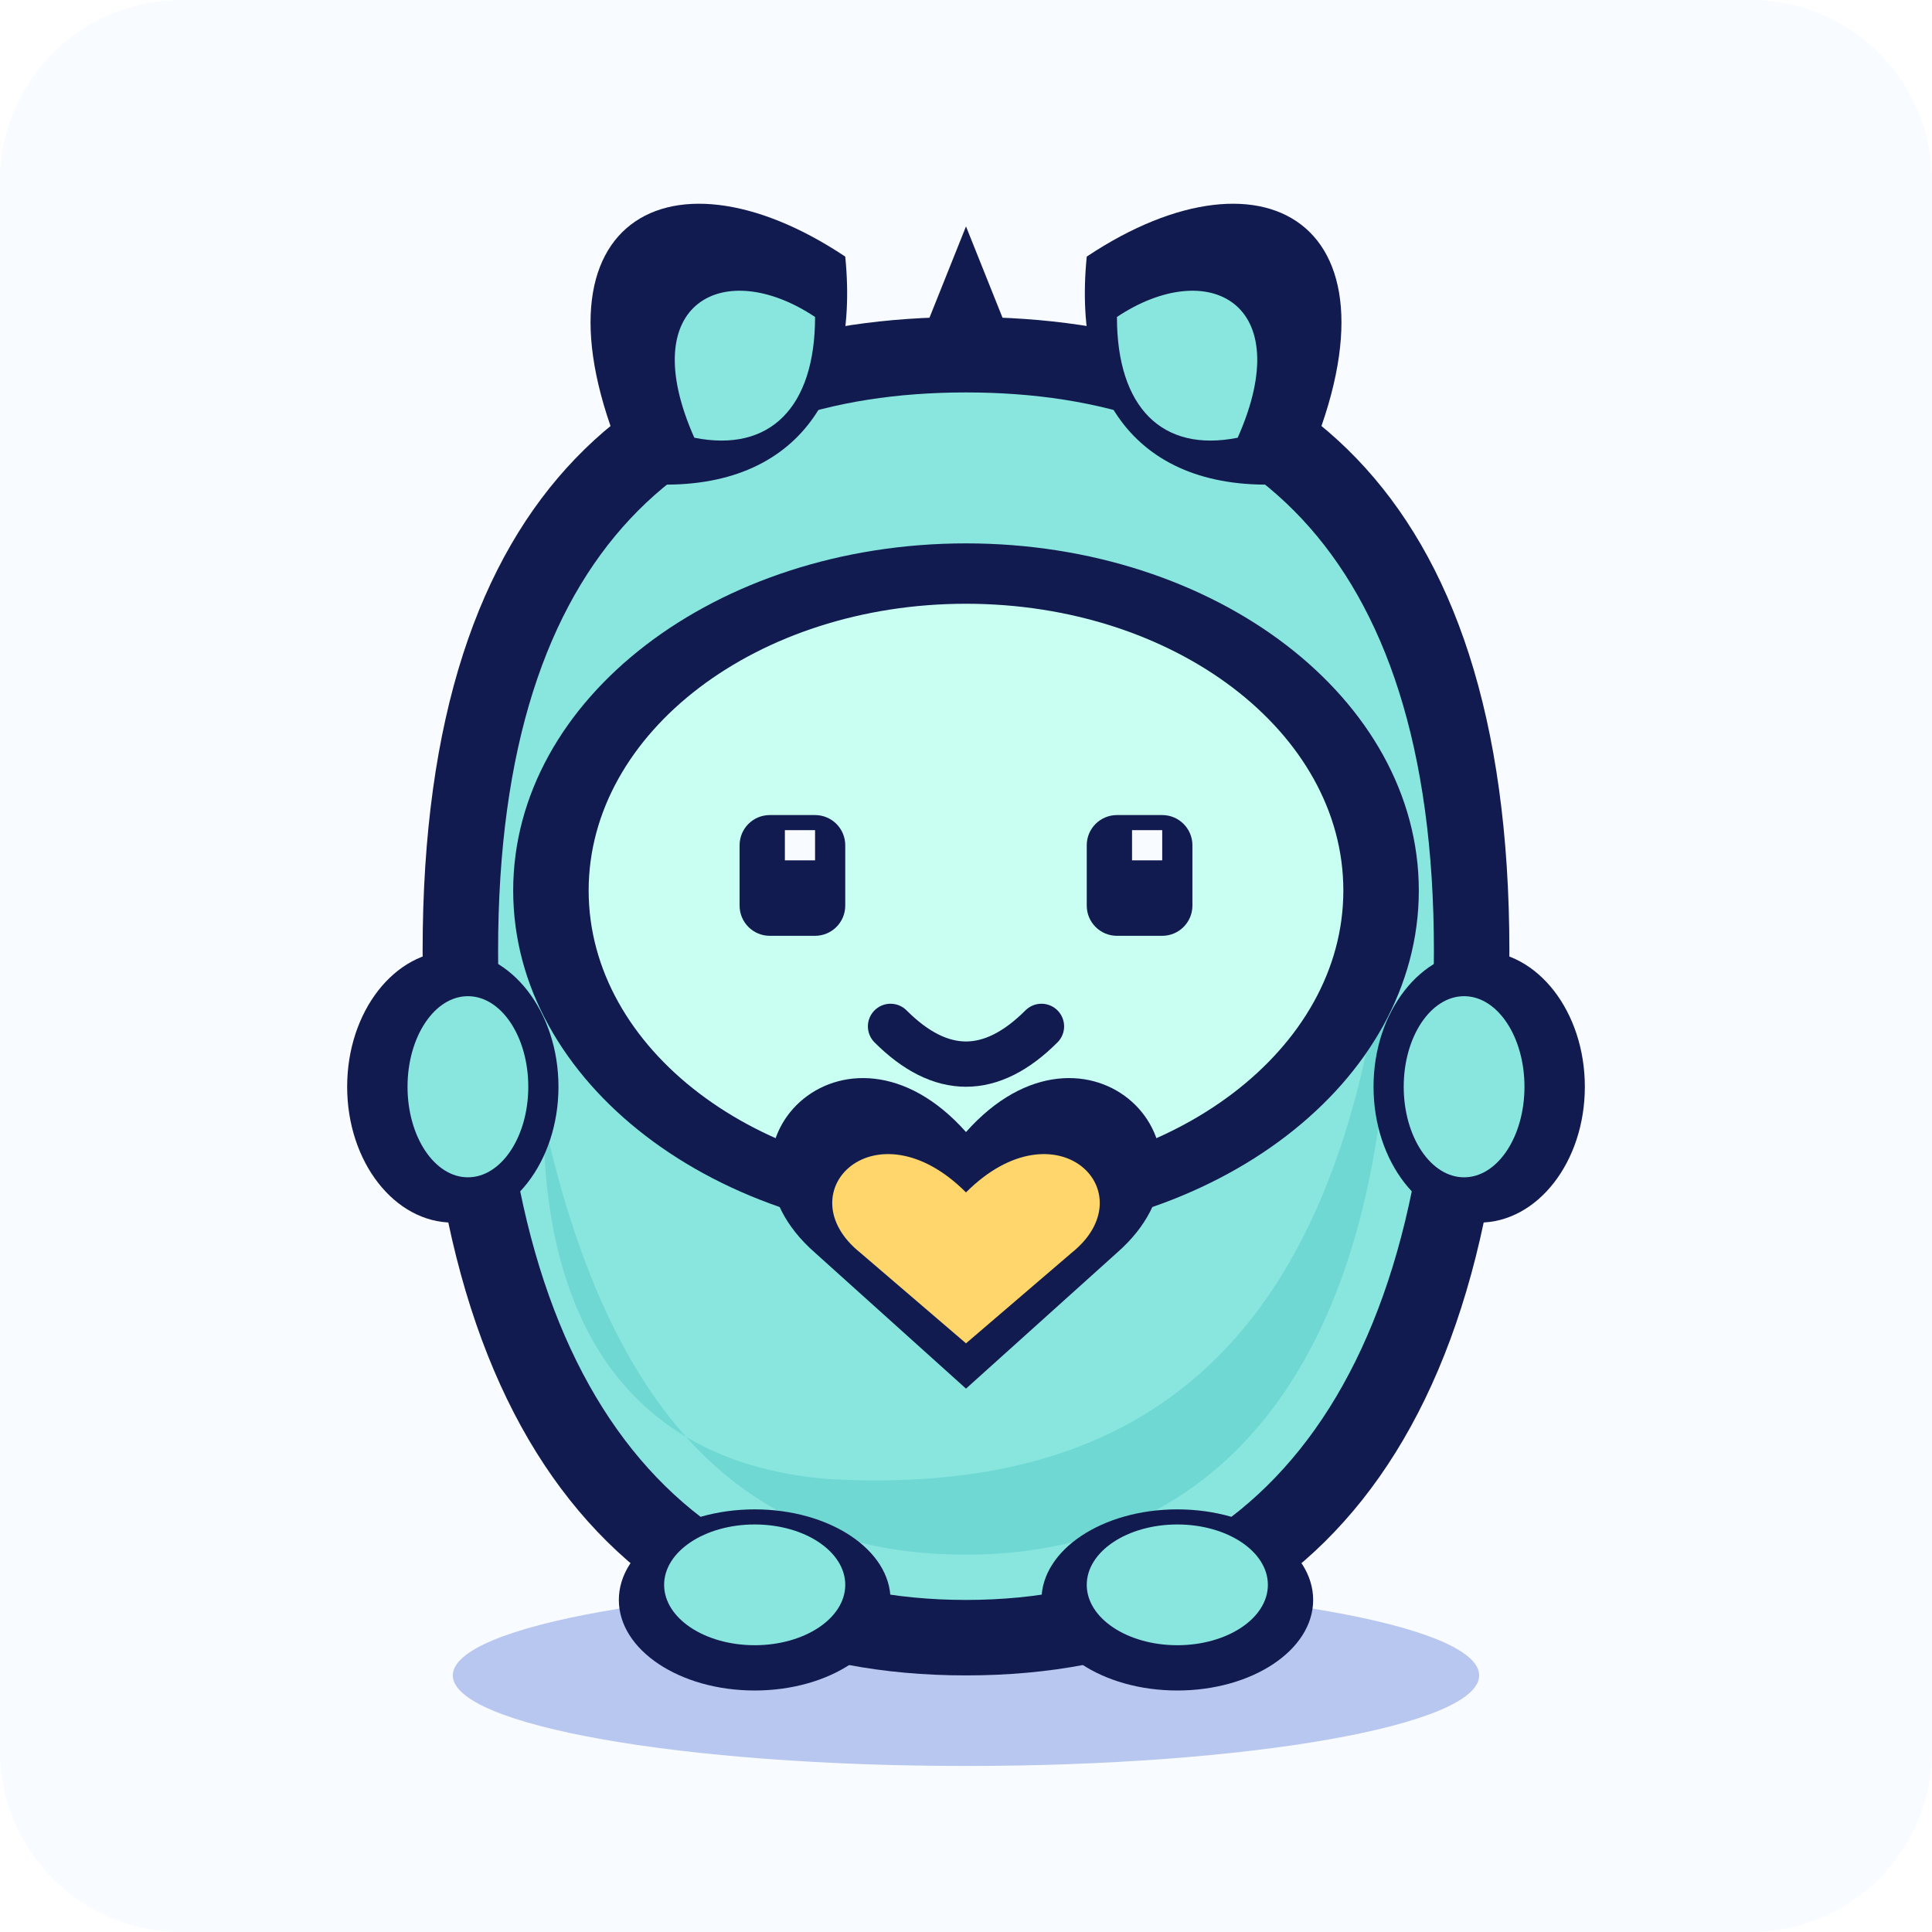
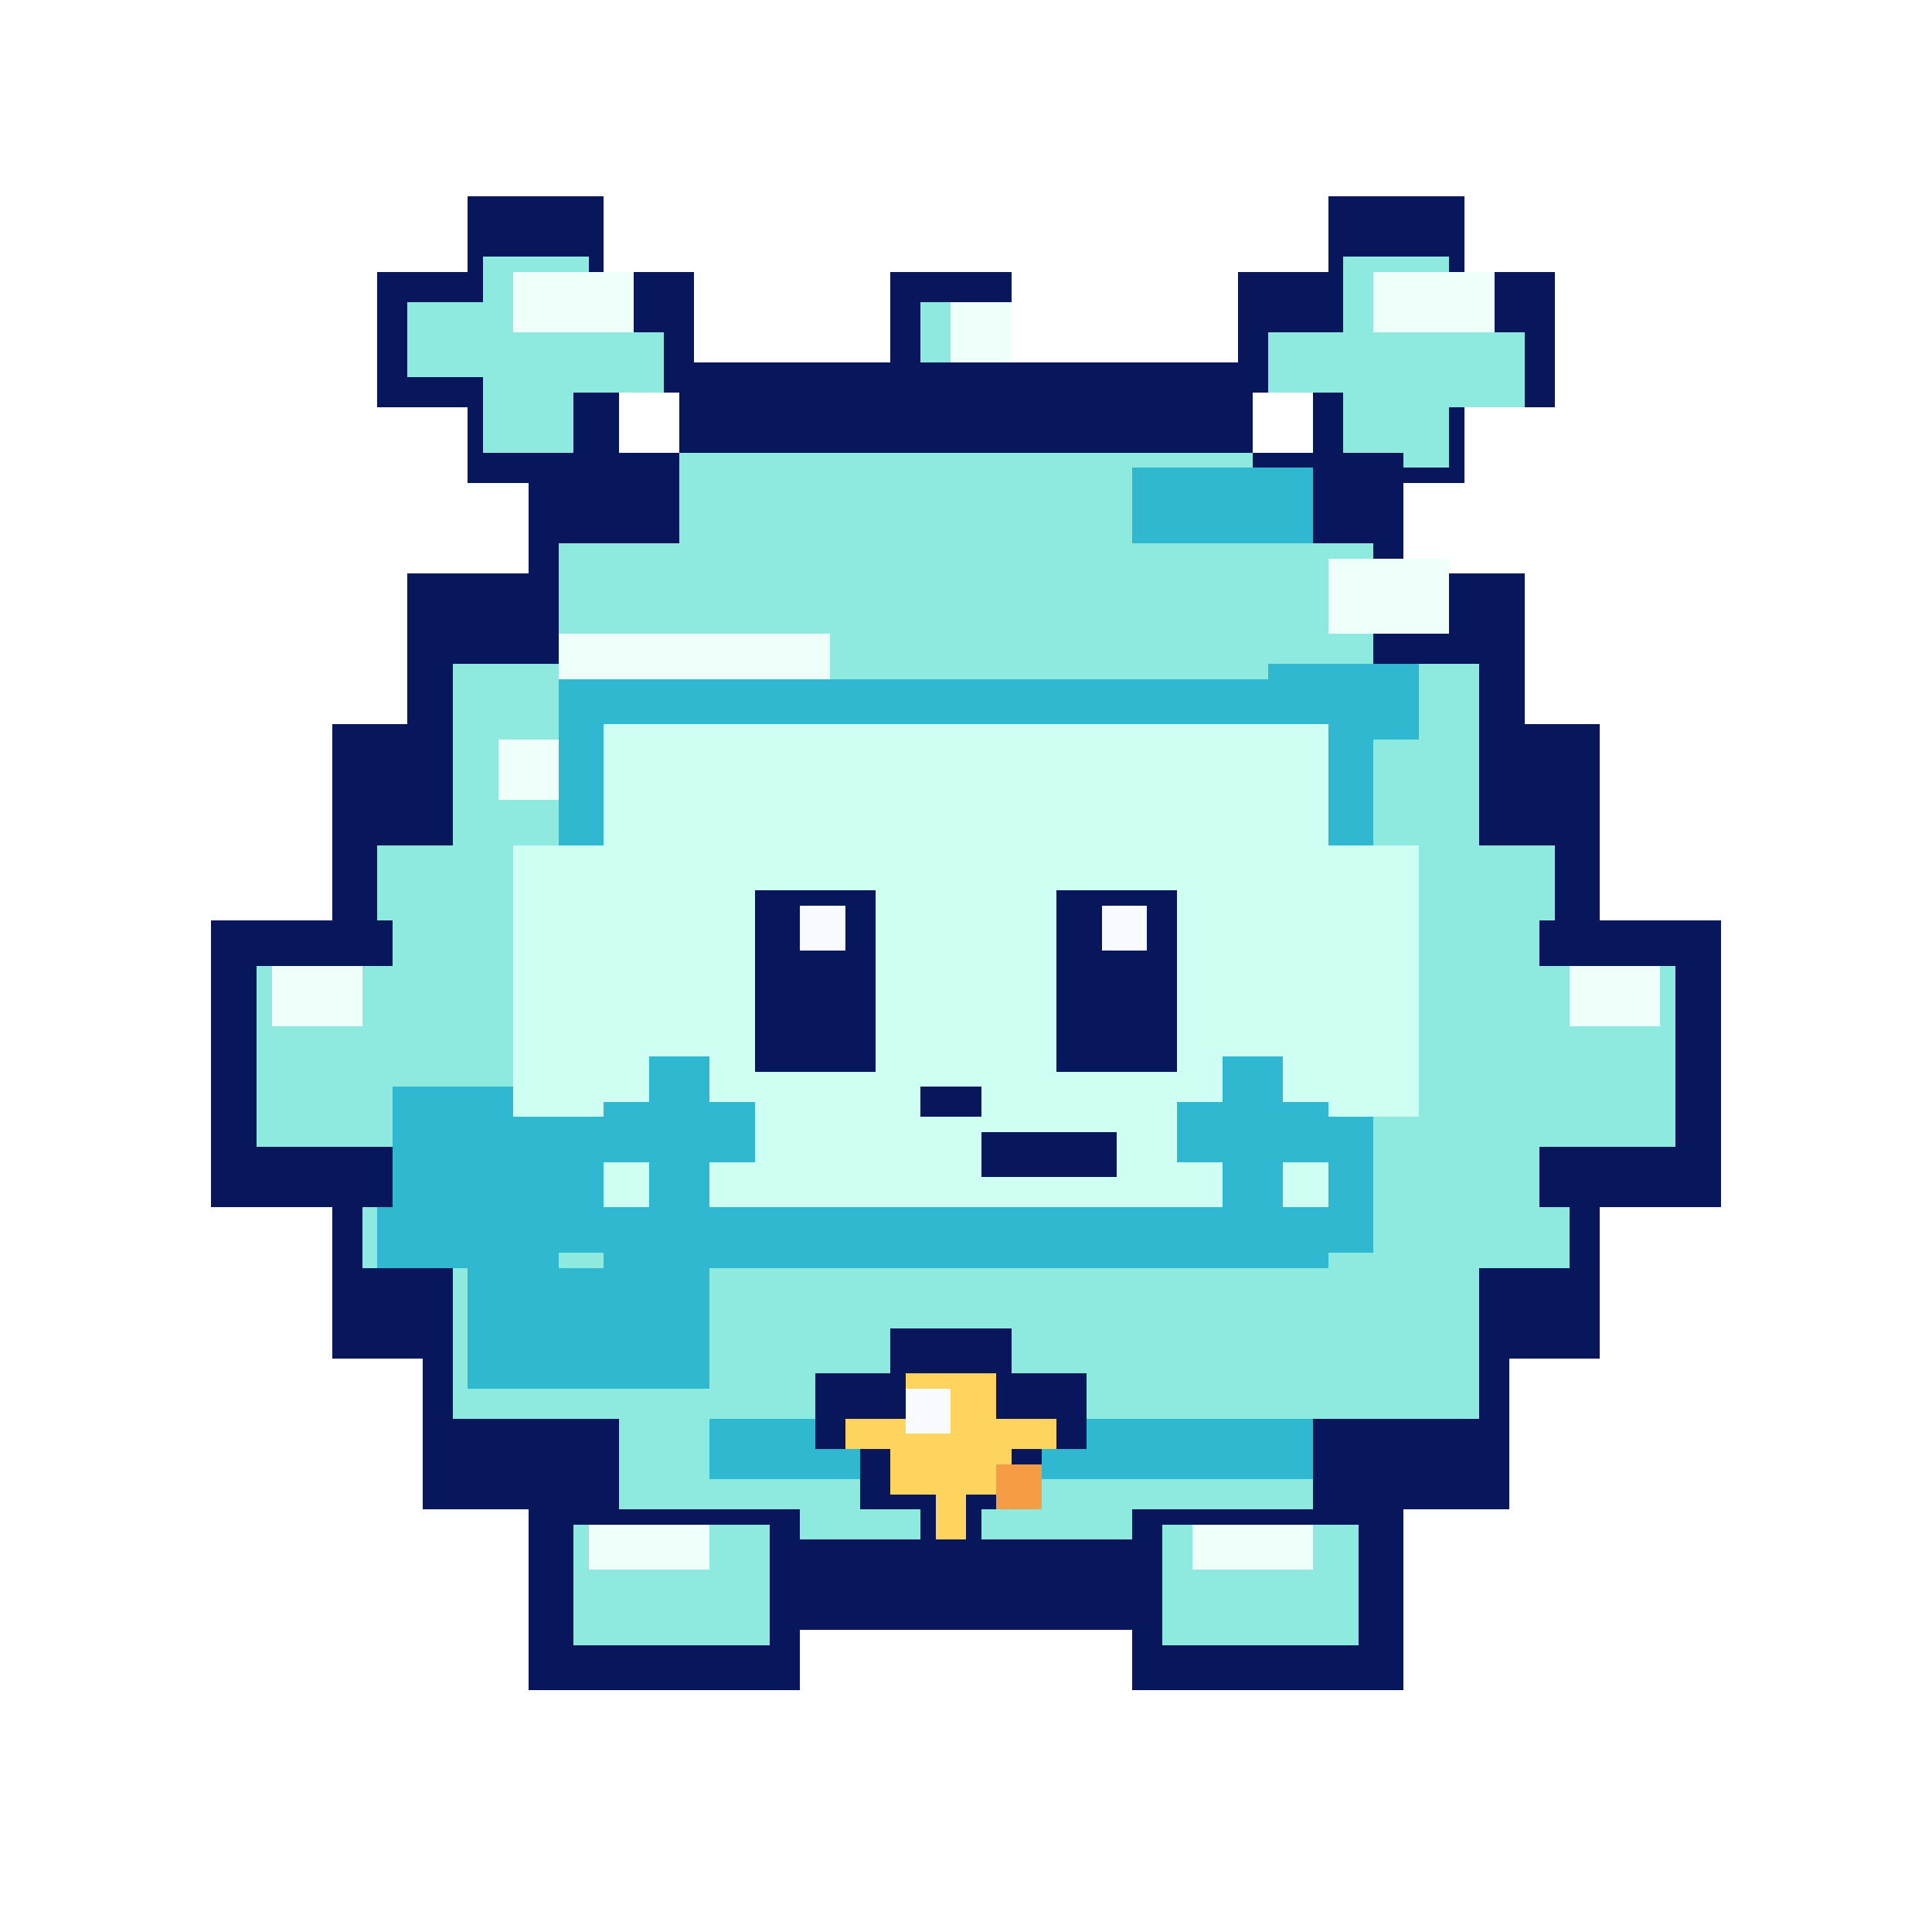
- <svg xmlns="http://www.w3.org/2000/svg" viewBox="0 0 128 128" role="img" aria-labelledby="title desc">
+ <svg xmlns="http://www.w3.org/2000/svg" viewBox="0 0 128 128" role="img" aria-labelledby="title desc" shape-rendering="crispEdges">
  <style>
-     svg{image-rendering:pixelated}.o{fill:#121b4f}.b{fill:#89e6df}.f{fill:#c9fff2}.h{fill:#ffd66b}.s{fill:#b8c7ef}.a{fill:#55c8c7}.p{fill:#f8fbff}
+     svg{background:transparent;image-rendering:pixelated}
+     .o{fill:#08165c}.s{fill:#2fb8cf}.b{fill:#8ee9df}.f{fill:#cffff2}.hi{fill:#effff9}.g{fill:#ffd45e}.gs{fill:#f69c45}.w{fill:#f8fbff}
  </style>
-   <rect class="p" width="128" height="128" rx="12" />
-   <ellipse class="s" cx="64" cy="111" rx="34" ry="6" />
-   <path class="o" d="M28 63C28 32 43 21 64 21s36 11 36 42c0 33-14 48-36 48S28 96 28 63z" />
-   <path class="b" d="M33 63c0-27 13-37 31-37s31 10 31 37c0 29-12 43-31 43S33 92 33 63z" />
-   <path class="a" d="M36 74c5 23 16 29 28 29 19 0 29-16 28-43-3 31-18 39-37 38-13-1-19-10-19-24z" opacity=".48" />
-   <path class="o" d="M42 32c-8-17 2-23 14-15 1 10-4 16-14 15zM86 32c8-17-2-23-14-15-1 10 4 16 14 15zM60 25l4-10 4 10z" />
-   <path class="b" d="M46 29c-4-9 2-12 8-8 0 6-3 9-8 8zM82 29c4-9-2-12-8-8 0 6 3 9 8 8z" />
-   <ellipse class="o" cx="64" cy="59" rx="30" ry="23" />
-   <ellipse class="f" cx="64" cy="59" rx="25" ry="19" />
-   <rect class="o" x="49" y="54" width="7" height="8" rx="2" />
-   <rect class="o" x="72" y="54" width="7" height="8" rx="2" />
-   <rect class="p" x="52" y="55" width="2" height="2" />
-   <rect class="p" x="75" y="55" width="2" height="2" />
-   <path d="M59 68q5 5 10 0" fill="none" stroke="#121b4f" stroke-width="3" stroke-linecap="round" />
-   <ellipse class="o" cx="30" cy="72" rx="7" ry="9" />
-   <ellipse class="b" cx="31" cy="72" rx="4" ry="6" />
-   <ellipse class="o" cx="98" cy="72" rx="7" ry="9" />
-   <ellipse class="b" cx="97" cy="72" rx="4" ry="6" />
-   <ellipse class="o" cx="50" cy="106" rx="9" ry="6" />
-   <ellipse class="b" cx="50" cy="105" rx="6" ry="4" />
-   <ellipse class="o" cx="78" cy="106" rx="9" ry="6" />
-   <ellipse class="b" cx="78" cy="105" rx="6" ry="4" />
-   <path class="o" d="M64 92l-10-9c-8-7 2-17 10-8 8-9 18 1 10 8z" />
-   <path class="h" d="M64 89l-7-6c-5-4 1-10 7-4 6-6 12 0 7 4z" />
+   <path class="o" d="M31 13h9v5h6v8h-5v6h-10v-5h-6v-9h6zM88 13h9v5h6v9h-6v5H87v-6h-5v-8h6z" />
+   <path class="b" d="M32 17h7v5h5v4h-6v4h-6v-5h-5v-5h5zM89 17h7v5h5v5h-5v4h-7v-5h-5v-4h5z" />
+   <rect class="hi" x="34" y="18" width="8" height="4" />
+   <rect class="hi" x="91" y="18" width="8" height="4" />
+   <path class="o" d="M59 18h8v7h5v6h-7v5h-8v-6h-5v-6h7z" />
+   <path class="b" d="M61 20h4v7h4v2h-6v5h-4v-6h-4v-2h6z" />
+   <rect class="hi" x="63" y="20" width="4" height="4" />
+   <rect class="o" x="45" y="24" width="38" height="6" />
+   <rect class="o" x="35" y="30" width="58" height="8" />
+   <rect class="o" x="27" y="38" width="74" height="10" />
+   <rect class="o" x="22" y="48" width="84" height="14" />
+   <rect class="o" x="19" y="62" width="90" height="16" />
+   <rect class="o" x="22" y="78" width="84" height="12" />
+   <rect class="o" x="28" y="90" width="72" height="10" />
+   <rect class="o" x="39" y="100" width="50" height="8" />
+   <rect class="b" x="45" y="30" width="38" height="6" />
+   <rect class="b" x="37" y="36" width="54" height="8" />
+   <rect class="b" x="30" y="44" width="68" height="12" />
+   <rect class="b" x="25" y="56" width="78" height="16" />
+   <rect class="b" x="24" y="72" width="80" height="12" />
+   <rect class="b" x="30" y="84" width="68" height="10" />
+   <rect class="b" x="41" y="94" width="46" height="8" />
+   <rect class="s" x="25" y="72" width="12" height="12" />
+   <rect class="s" x="31" y="84" width="16" height="8" />
+   <rect class="s" x="47" y="94" width="40" height="4" />
+   <rect class="hi" x="37" y="42" width="18" height="5" />
+   <rect class="hi" x="33" y="49" width="8" height="4" />
+   <rect class="hi" x="88" y="37" width="8" height="5" />
+   <rect class="s" x="75" y="31" width="12" height="5" />
+   <rect class="s" x="84" y="44" width="10" height="5" />
+   <rect class="o" x="14" y="61" width="12" height="19" />
+   <rect class="b" x="17" y="64" width="9" height="12" />
+   <rect class="hi" x="18" y="64" width="6" height="4" />
+   <rect class="o" x="102" y="61" width="12" height="19" />
+   <rect class="b" x="102" y="64" width="9" height="12" />
+   <rect class="hi" x="104" y="64" width="6" height="4" />
+   <rect class="o" x="35" y="100" width="18" height="12" />
+   <rect class="b" x="38" y="101" width="13" height="8" />
+   <rect class="hi" x="39" y="101" width="8" height="3" />
+   <rect class="o" x="75" y="100" width="18" height="12" />
+   <rect class="b" x="77" y="101" width="13" height="8" />
+   <rect class="hi" x="79" y="101" width="8" height="3" />
+   <rect class="s" x="37" y="45" width="54" height="38" />
+   <rect class="f" x="40" y="48" width="48" height="32" />
+   <rect class="f" x="34" y="56" width="6" height="18" />
+   <rect class="f" x="88" y="56" width="6" height="18" />
+   <rect class="s" x="40" y="80" width="48" height="4" />
+   <rect class="o" x="50" y="59" width="8" height="12" />
+   <rect class="w" x="53" y="60" width="3" height="3" />
+   <rect class="o" x="70" y="59" width="8" height="12" />
+   <rect class="w" x="73" y="60" width="3" height="3" />
+   <rect class="o" x="61" y="72" width="4" height="3" />
+   <rect class="o" x="65" y="75" width="9" height="3" />
+   <rect class="f" x="61" y="74" width="4" height="2" />
+   <rect class="s" x="43" y="70" width="4" height="10" />
+   <rect class="s" x="40" y="73" width="10" height="4" />
+   <rect class="s" x="81" y="70" width="4" height="10" />
+   <rect class="s" x="78" y="73" width="10" height="4" />
+   <path class="o" d="M63 88h4v3h5v5h-3v4h-4v4h-4v-4h-4v-4h-3v-5h5v-3z" />
+   <path class="g" d="M63 91h3v3h4v2h-3v3h-3v3h-2v-3h-3v-3h-3v-2h4v-3z" />
+   <rect class="w" x="60" y="92" width="3" height="3" />
+   <rect class="gs" x="66" y="97" width="3" height="3" />
</svg>
